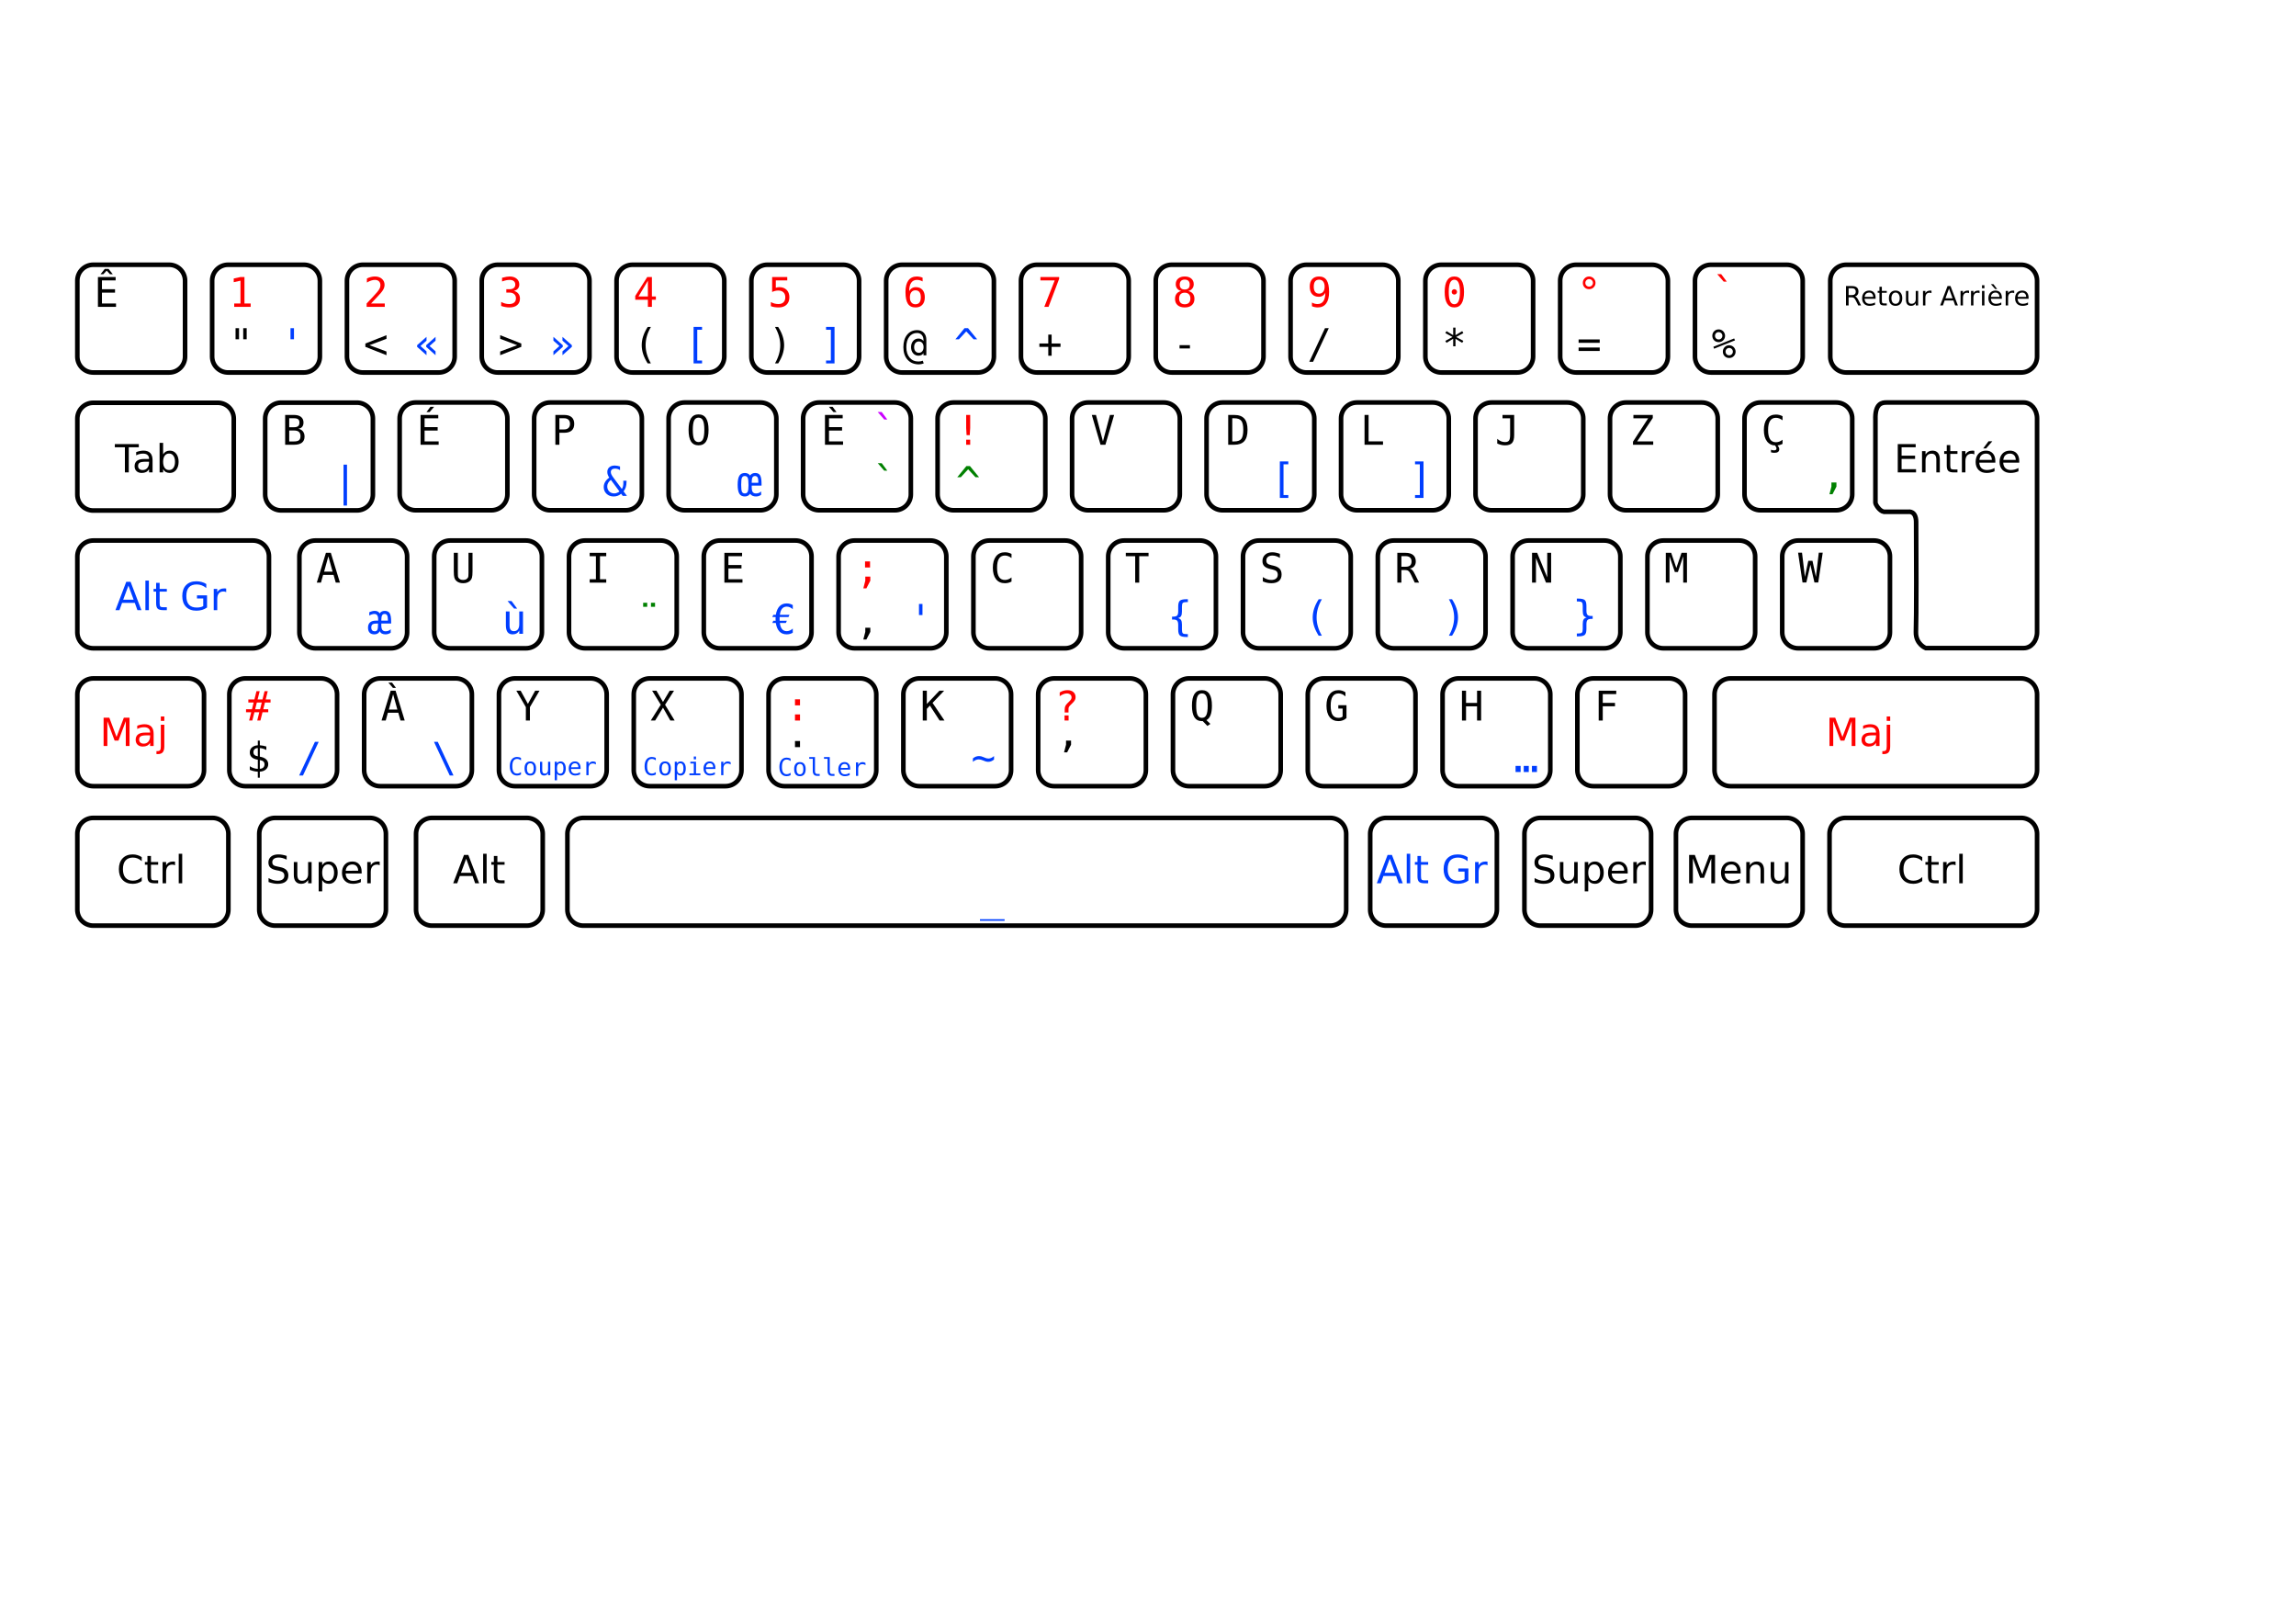
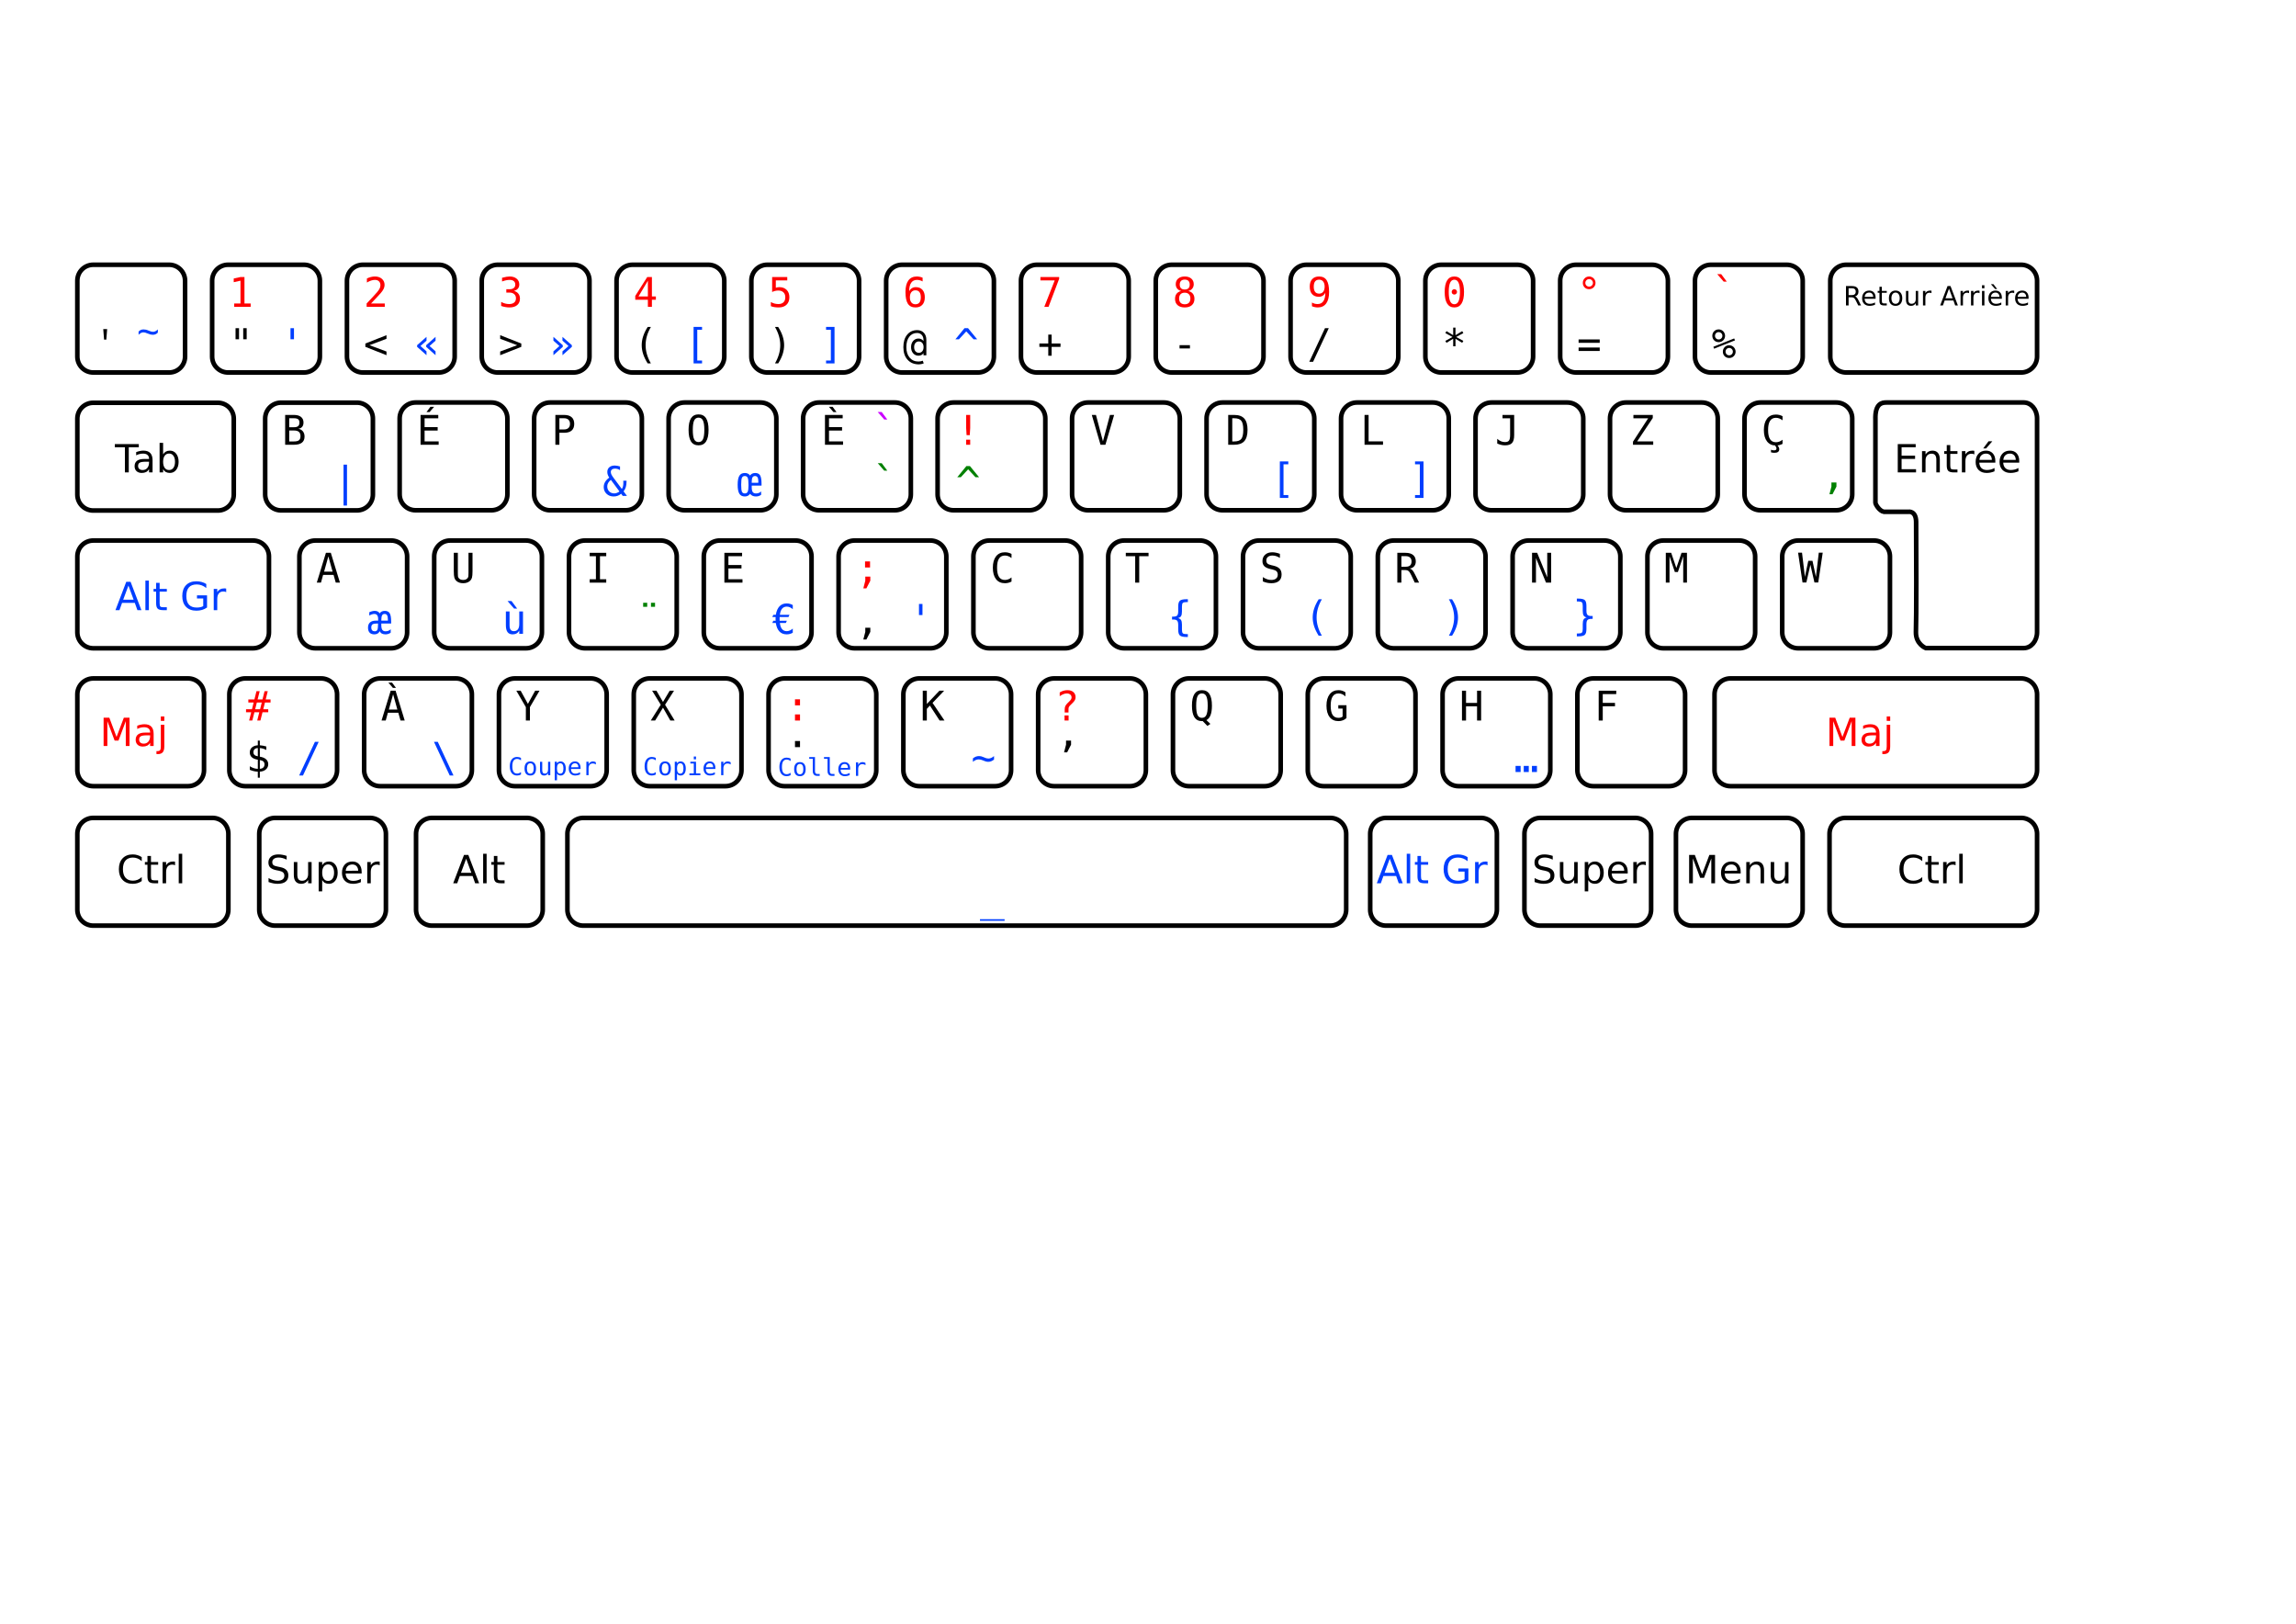
<svg xmlns="http://www.w3.org/2000/svg" width="297mm" height="210mm" id="svg3276" version="1.1">
  <defs id="defs3278" />
  <g id="layer1" transform="translate(0.9584512,0)">
    <rect width="52.671" height="52.671" rx="7.785" x="36.853" y="129.416" style="opacity:1;fill:none;fill-opacity:1;stroke:#000000;stroke-width:2.25;stroke-linecap:square;stroke-linejoin:miter;stroke-miterlimit:4;stroke-dasharray:none;stroke-dashoffset:0;stroke-opacity:1" id="rect3285" />
    <rect width="52.671" height="52.671" rx="7.785" ry="7.785" x="102.758" y="129.416" style="fill:none;fill-opacity:1;stroke:#000000;stroke-width:2.25;stroke-linecap:square;stroke-linejoin:miter;stroke-miterlimit:4;stroke-dasharray:none;stroke-dashoffset:0;stroke-opacity:1" id="use3769" />
    <rect width="52.671" height="52.671" rx="7.785" ry="7.785" x="168.664" y="129.416" style="fill:none;fill-opacity:1;stroke:#000000;stroke-width:2.25;stroke-linecap:square;stroke-linejoin:miter;stroke-miterlimit:4;stroke-dasharray:none;stroke-dashoffset:0;stroke-opacity:1" id="use3771" />
    <rect width="52.671" height="52.671" rx="7.785" ry="7.785" x="234.569" y="129.416" style="fill:none;fill-opacity:1;stroke:#000000;stroke-width:2.25;stroke-linecap:square;stroke-linejoin:miter;stroke-miterlimit:4;stroke-dasharray:none;stroke-dashoffset:0;stroke-opacity:1" id="use3773" />
    <rect width="52.671" height="52.671" rx="7.785" ry="7.785" x="300.475" y="129.416" style="fill:none;fill-opacity:1;stroke:#000000;stroke-width:2.25;stroke-linecap:square;stroke-linejoin:miter;stroke-miterlimit:4;stroke-dasharray:none;stroke-dashoffset:0;stroke-opacity:1" id="use3775" />
    <rect width="52.671" height="52.671" rx="7.785" ry="7.785" x="366.38" y="129.416" style="fill:none;fill-opacity:1;stroke:#000000;stroke-width:2.25;stroke-linecap:square;stroke-linejoin:miter;stroke-miterlimit:4;stroke-dasharray:none;stroke-dashoffset:0;stroke-opacity:1" id="use3777" />
    <rect width="52.671" height="52.671" rx="7.785" ry="7.785" x="432.286" y="129.416" style="fill:none;fill-opacity:1;stroke:#000000;stroke-width:2.25;stroke-linecap:square;stroke-linejoin:miter;stroke-miterlimit:4;stroke-dasharray:none;stroke-dashoffset:0;stroke-opacity:1" id="use3779" />
    <rect width="52.671" height="52.671" rx="7.785" ry="7.785" x="498.192" y="129.416" style="fill:none;fill-opacity:1;stroke:#000000;stroke-width:2.25;stroke-linecap:square;stroke-linejoin:miter;stroke-miterlimit:4;stroke-dasharray:none;stroke-dashoffset:0;stroke-opacity:1" id="use3781" />
    <rect width="52.671" height="52.671" rx="7.785" ry="7.785" x="564.097" y="129.416" style="fill:none;fill-opacity:1;stroke:#000000;stroke-width:2.25;stroke-linecap:square;stroke-linejoin:miter;stroke-miterlimit:4;stroke-dasharray:none;stroke-dashoffset:0;stroke-opacity:1" id="use3783" />
    <rect width="52.671" height="52.671" rx="7.785" ry="7.785" x="630.003" y="129.416" style="fill:none;fill-opacity:1;stroke:#000000;stroke-width:2.25;stroke-linecap:square;stroke-linejoin:miter;stroke-miterlimit:4;stroke-dasharray:none;stroke-dashoffset:0;stroke-opacity:1" id="use3785" />
    <rect width="52.671" height="52.671" rx="7.785" ry="7.785" x="695.908" y="129.416" style="fill:none;fill-opacity:1;stroke:#000000;stroke-width:2.25;stroke-linecap:square;stroke-linejoin:miter;stroke-miterlimit:4;stroke-dasharray:none;stroke-dashoffset:0;stroke-opacity:1" id="use3787" />
    <rect width="52.671" height="52.671" rx="7.785" ry="7.785" x="761.814" y="129.416" style="fill:none;fill-opacity:1;stroke:#000000;stroke-width:2.25;stroke-linecap:square;stroke-linejoin:miter;stroke-miterlimit:4;stroke-dasharray:none;stroke-dashoffset:0;stroke-opacity:1" id="use3789" />
    <rect width="52.671" height="52.671" rx="7.785" ry="7.785" x="827.719" y="129.416" style="fill:none;fill-opacity:1;stroke:#000000;stroke-width:2.25;stroke-linecap:square;stroke-linejoin:miter;stroke-miterlimit:4;stroke-dasharray:none;stroke-dashoffset:0;stroke-opacity:1" id="use3791" />
    <rect width="52.671" height="52.671" rx="7.785" ry="7.785" x="128.682" y="196.819" style="fill:none;fill-opacity:1;stroke:#000000;stroke-width:2.25;stroke-linecap:square;stroke-linejoin:miter;stroke-miterlimit:4;stroke-dasharray:none;stroke-dashoffset:0;stroke-opacity:1" id="use3797" />
    <rect width="52.671" height="52.671" rx="7.785" ry="7.785" x="145.412" y="264.221" style="fill:none;fill-opacity:1;stroke:#000000;stroke-width:2.25;stroke-linecap:square;stroke-linejoin:miter;stroke-miterlimit:4;stroke-dasharray:none;stroke-dashoffset:0;stroke-opacity:1" id="use3799" />
    <rect width="52.671" height="52.671" rx="7.785" ry="7.785" x="194.432" y="196.754" style="fill:none;fill-opacity:1;stroke:#000000;stroke-width:2.25;stroke-linecap:square;stroke-linejoin:miter;stroke-miterlimit:4;stroke-dasharray:none;stroke-dashoffset:0;stroke-opacity:1" id="use3801" />
    <rect width="52.671" height="52.671" rx="7.785" ry="7.785" x="260.182" y="196.754" style="fill:none;fill-opacity:1;stroke:#000000;stroke-width:2.25;stroke-linecap:square;stroke-linejoin:miter;stroke-miterlimit:4;stroke-dasharray:none;stroke-dashoffset:0;stroke-opacity:1" id="use3803" />
    <rect width="52.671" height="52.671" rx="7.785" ry="7.785" x="325.932" y="196.754" style="fill:none;fill-opacity:1;stroke:#000000;stroke-width:2.25;stroke-linecap:square;stroke-linejoin:miter;stroke-miterlimit:4;stroke-dasharray:none;stroke-dashoffset:0;stroke-opacity:1" id="use3805" />
    <rect width="52.671" height="52.671" rx="7.785" ry="7.785" x="391.683" y="196.754" style="fill:none;fill-opacity:1;stroke:#000000;stroke-width:2.25;stroke-linecap:square;stroke-linejoin:miter;stroke-miterlimit:4;stroke-dasharray:none;stroke-dashoffset:0;stroke-opacity:1" id="use3807" />
    <rect width="52.671" height="52.671" rx="7.785" ry="7.785" x="457.433" y="196.754" style="fill:none;fill-opacity:1;stroke:#000000;stroke-width:2.25;stroke-linecap:square;stroke-linejoin:miter;stroke-miterlimit:4;stroke-dasharray:none;stroke-dashoffset:0;stroke-opacity:1" id="use3809" />
    <rect width="52.671" height="52.671" rx="7.785" ry="7.785" x="523.183" y="196.754" style="fill:none;fill-opacity:1;stroke:#000000;stroke-width:2.25;stroke-linecap:square;stroke-linejoin:miter;stroke-miterlimit:4;stroke-dasharray:none;stroke-dashoffset:0;stroke-opacity:1" id="use3811" />
    <rect width="52.671" height="52.671" rx="7.785" ry="7.785" x="588.933" y="196.754" style="fill:none;fill-opacity:1;stroke:#000000;stroke-width:2.25;stroke-linecap:square;stroke-linejoin:miter;stroke-miterlimit:4;stroke-dasharray:none;stroke-dashoffset:0;stroke-opacity:1" id="use3813" />
    <rect width="52.671" height="52.671" rx="7.785" ry="7.785" x="654.683" y="196.754" style="fill:none;fill-opacity:1;stroke:#000000;stroke-width:2.25;stroke-linecap:square;stroke-linejoin:miter;stroke-miterlimit:4;stroke-dasharray:none;stroke-dashoffset:0;stroke-opacity:1" id="use3815" />
    <rect width="52.671" height="52.671" rx="7.785" ry="7.785" x="720.433" y="196.754" style="fill:none;fill-opacity:1;stroke:#000000;stroke-width:2.25;stroke-linecap:square;stroke-linejoin:miter;stroke-miterlimit:4;stroke-dasharray:none;stroke-dashoffset:0;stroke-opacity:1" id="use3817" />
    <rect width="52.671" height="52.671" rx="7.785" ry="7.785" x="786.184" y="196.754" style="fill:none;fill-opacity:1;stroke:#000000;stroke-width:2.25;stroke-linecap:square;stroke-linejoin:miter;stroke-miterlimit:4;stroke-dasharray:none;stroke-dashoffset:0;stroke-opacity:1" id="use3819" />
    <rect width="52.671" height="52.671" rx="7.785" ry="7.785" x="851.934" y="196.754" style="fill:none;fill-opacity:1;stroke:#000000;stroke-width:2.25;stroke-linecap:square;stroke-linejoin:miter;stroke-miterlimit:4;stroke-dasharray:none;stroke-dashoffset:0;stroke-opacity:1" id="use3821" />
    <rect width="52.671" height="52.671" rx="7.785" ry="7.785" x="111.165" y="331.624" style="fill:none;fill-opacity:1;stroke:#000000;stroke-width:2.25;stroke-linecap:square;stroke-linejoin:miter;stroke-miterlimit:4;stroke-dasharray:none;stroke-dashoffset:0;stroke-opacity:1" id="use3847" />
    <rect width="52.671" height="52.671" rx="7.785" ry="7.785" x="211.317" y="264.221" style="fill:none;fill-opacity:1;stroke:#000000;stroke-width:2.25;stroke-linecap:square;stroke-linejoin:miter;stroke-miterlimit:4;stroke-dasharray:none;stroke-dashoffset:0;stroke-opacity:1" id="use3849" />
    <rect width="52.671" height="52.671" rx="7.785" ry="7.785" x="277.223" y="264.221" style="fill:none;fill-opacity:1;stroke:#000000;stroke-width:2.25;stroke-linecap:square;stroke-linejoin:miter;stroke-miterlimit:4;stroke-dasharray:none;stroke-dashoffset:0;stroke-opacity:1" id="use3851" />
    <rect width="52.671" height="52.671" rx="7.785" ry="7.785" x="343.128" y="264.221" style="fill:none;fill-opacity:1;stroke:#000000;stroke-width:2.25;stroke-linecap:square;stroke-linejoin:miter;stroke-miterlimit:4;stroke-dasharray:none;stroke-dashoffset:0;stroke-opacity:1" id="use3853" />
    <rect width="52.671" height="52.671" rx="7.785" ry="7.785" x="409.034" y="264.221" style="fill:none;fill-opacity:1;stroke:#000000;stroke-width:2.25;stroke-linecap:square;stroke-linejoin:miter;stroke-miterlimit:4;stroke-dasharray:none;stroke-dashoffset:0;stroke-opacity:1" id="use3855" />
    <rect width="52.671" height="52.671" rx="7.785" ry="7.785" x="474.939" y="264.221" style="fill:none;fill-opacity:1;stroke:#000000;stroke-width:2.25;stroke-linecap:square;stroke-linejoin:miter;stroke-miterlimit:4;stroke-dasharray:none;stroke-dashoffset:0;stroke-opacity:1" id="use3857" />
    <rect width="52.671" height="52.671" rx="7.785" ry="7.785" x="540.845" y="264.221" style="fill:none;fill-opacity:1;stroke:#000000;stroke-width:2.25;stroke-linecap:square;stroke-linejoin:miter;stroke-miterlimit:4;stroke-dasharray:none;stroke-dashoffset:0;stroke-opacity:1" id="use3859" />
    <rect width="52.671" height="52.671" rx="7.785" ry="7.785" x="606.75" y="264.221" style="fill:none;fill-opacity:1;stroke:#000000;stroke-width:2.25;stroke-linecap:square;stroke-linejoin:miter;stroke-miterlimit:4;stroke-dasharray:none;stroke-dashoffset:0;stroke-opacity:1" id="use3861" />
    <rect width="52.671" height="52.671" rx="7.785" ry="7.785" x="672.656" y="264.221" style="fill:none;fill-opacity:1;stroke:#000000;stroke-width:2.25;stroke-linecap:square;stroke-linejoin:miter;stroke-miterlimit:4;stroke-dasharray:none;stroke-dashoffset:0;stroke-opacity:1" id="use3863" />
    <rect width="52.671" height="52.671" rx="7.785" ry="7.785" x="738.561" y="264.221" style="fill:none;fill-opacity:1;stroke:#000000;stroke-width:2.25;stroke-linecap:square;stroke-linejoin:miter;stroke-miterlimit:4;stroke-dasharray:none;stroke-dashoffset:0;stroke-opacity:1" id="use3865" />
    <rect width="52.671" height="52.671" rx="7.785" ry="7.785" x="804.467" y="264.221" style="fill:none;fill-opacity:1;stroke:#000000;stroke-width:2.25;stroke-linecap:square;stroke-linejoin:miter;stroke-miterlimit:4;stroke-dasharray:none;stroke-dashoffset:0;stroke-opacity:1" id="use3867" />
    <rect width="52.671" height="52.671" rx="7.785" ry="7.785" x="870.372" y="264.221" style="fill:none;fill-opacity:1;stroke:#000000;stroke-width:2.25;stroke-linecap:square;stroke-linejoin:miter;stroke-miterlimit:4;stroke-dasharray:none;stroke-dashoffset:0;stroke-opacity:1" id="use3869" />
    <rect width="52.671" height="52.671" rx="7.785" ry="7.785" x="177.071" y="331.624" style="fill:none;fill-opacity:1;stroke:#000000;stroke-width:2.25;stroke-linecap:square;stroke-linejoin:miter;stroke-miterlimit:4;stroke-dasharray:none;stroke-dashoffset:0;stroke-opacity:1" id="use3899" />
    <rect width="52.671" height="52.671" rx="7.785" ry="7.785" x="242.976" y="331.624" style="fill:none;fill-opacity:1;stroke:#000000;stroke-width:2.25;stroke-linecap:square;stroke-linejoin:miter;stroke-miterlimit:4;stroke-dasharray:none;stroke-dashoffset:0;stroke-opacity:1" id="use3901" />
    <rect width="52.671" height="52.671" rx="7.785" ry="7.785" x="308.882" y="331.624" style="fill:none;fill-opacity:1;stroke:#000000;stroke-width:2.25;stroke-linecap:square;stroke-linejoin:miter;stroke-miterlimit:4;stroke-dasharray:none;stroke-dashoffset:0;stroke-opacity:1" id="use3903" />
    <rect width="52.671" height="52.671" rx="7.785" ry="7.785" x="374.787" y="331.624" style="fill:none;fill-opacity:1;stroke:#000000;stroke-width:2.25;stroke-linecap:square;stroke-linejoin:miter;stroke-miterlimit:4;stroke-dasharray:none;stroke-dashoffset:0;stroke-opacity:1" id="use3905" />
    <rect width="52.671" height="52.671" rx="7.785" ry="7.785" x="440.693" y="331.624" style="fill:none;fill-opacity:1;stroke:#000000;stroke-width:2.25;stroke-linecap:square;stroke-linejoin:miter;stroke-miterlimit:4;stroke-dasharray:none;stroke-dashoffset:0;stroke-opacity:1" id="use3907" />
    <rect width="52.671" height="52.671" rx="7.785" ry="7.785" x="506.598" y="331.624" style="fill:none;fill-opacity:1;stroke:#000000;stroke-width:2.25;stroke-linecap:square;stroke-linejoin:miter;stroke-miterlimit:4;stroke-dasharray:none;stroke-dashoffset:0;stroke-opacity:1" id="use3909" />
    <rect width="52.671" height="52.671" rx="7.785" ry="7.785" x="572.504" y="331.624" style="fill:none;fill-opacity:1;stroke:#000000;stroke-width:2.25;stroke-linecap:square;stroke-linejoin:miter;stroke-miterlimit:4;stroke-dasharray:none;stroke-dashoffset:0;stroke-opacity:1" id="use3911" />
    <rect width="52.671" height="52.671" rx="7.785" ry="7.785" x="638.409" y="331.624" style="fill:none;fill-opacity:1;stroke:#000000;stroke-width:2.25;stroke-linecap:square;stroke-linejoin:miter;stroke-miterlimit:4;stroke-dasharray:none;stroke-dashoffset:0;stroke-opacity:1" id="use3913" />
    <rect width="52.671" height="52.671" rx="7.785" ry="7.785" x="704.315" y="331.624" style="fill:none;fill-opacity:1;stroke:#000000;stroke-width:2.25;stroke-linecap:square;stroke-linejoin:miter;stroke-miterlimit:4;stroke-dasharray:none;stroke-dashoffset:0;stroke-opacity:1" id="use3915" />
    <rect width="52.671" height="52.671" rx="7.785" ry="7.785" x="770.22" y="331.624" style="fill:none;fill-opacity:1;stroke:#000000;stroke-width:2.25;stroke-linecap:square;stroke-linejoin:miter;stroke-miterlimit:4;stroke-dasharray:none;stroke-dashoffset:0;stroke-opacity:1" id="use3917" />
    <rect width="76.484" height="52.671" rx="7.785" ry="7.785" x="36.853" y="196.884" style="opacity:1;fill:none;fill-opacity:1;stroke:#000000;stroke-width:2.25;stroke-linecap:square;stroke-linejoin:miter;stroke-miterlimit:4;stroke-dasharray:none;stroke-dashoffset:0;stroke-opacity:1" id="rect3921" />
    <rect width="93.681" height="52.671" rx="7.785" ry="7.785" x="36.853" y="264.221" style="opacity:1;fill:none;fill-opacity:1;stroke:#000000;stroke-width:2.25;stroke-linecap:square;stroke-linejoin:miter;stroke-miterlimit:4;stroke-dasharray:none;stroke-dashoffset:0;stroke-opacity:1" id="rect3923" />
    <rect width="61.932" height="52.671" rx="7.785" ry="7.785" x="36.853" y="331.624" style="opacity:1;fill:none;fill-opacity:1;stroke:#000000;stroke-width:2.25;stroke-linecap:square;stroke-linejoin:miter;stroke-miterlimit:4;stroke-dasharray:none;stroke-dashoffset:0;stroke-opacity:1" id="rect3925" />
    <rect width="73.838" height="52.671" rx="7.785" ry="7.785" x="36.853" y="399.804" style="opacity:1;fill:none;fill-opacity:1;stroke:#000000;stroke-width:2.25;stroke-linecap:square;stroke-linejoin:miter;stroke-miterlimit:4;stroke-dasharray:none;stroke-dashoffset:0;stroke-opacity:1" id="rect4021" />
    <rect width="61.932" height="52.671" rx="7.785" ry="7.785" x="125.783" y="399.804" style="opacity:1;fill:none;fill-opacity:1;stroke:#000000;stroke-width:2.25;stroke-linecap:square;stroke-linejoin:miter;stroke-miterlimit:4;stroke-dasharray:none;stroke-dashoffset:0;stroke-opacity:1" id="rect4023" />
    <rect width="61.932" height="52.671" rx="7.785" ry="7.785" x="202.448" y="399.804" style="opacity:1;fill:none;fill-opacity:1;stroke:#000000;stroke-width:2.25;stroke-linecap:square;stroke-linejoin:miter;stroke-miterlimit:4;stroke-dasharray:none;stroke-dashoffset:0;stroke-opacity:1" id="rect4025" />
    <rect width="380.751" height="52.671" rx="7.785" ry="7.785" x="276.448" y="399.804" style="opacity:1;fill:none;fill-opacity:1;stroke:#000000;stroke-width:2.25;stroke-linecap:square;stroke-linejoin:miter;stroke-miterlimit:4;stroke-dasharray:none;stroke-dashoffset:0;stroke-opacity:1" id="rect4027" />
    <rect width="61.932" height="52.671" rx="7.785" ry="7.785" x="668.935" y="399.804" style="opacity:1;fill:none;fill-opacity:1;stroke:#000000;stroke-width:2.25;stroke-linecap:square;stroke-linejoin:miter;stroke-miterlimit:4;stroke-dasharray:none;stroke-dashoffset:0;stroke-opacity:1" id="rect4029" />
    <rect width="61.932" height="52.671" rx="7.785" ry="7.785" x="744.34" y="399.804" style="opacity:1;fill:none;fill-opacity:1;stroke:#000000;stroke-width:2.25;stroke-linecap:square;stroke-linejoin:miter;stroke-miterlimit:4;stroke-dasharray:none;stroke-dashoffset:0;stroke-opacity:1" id="rect4031" />
    <rect width="61.932" height="52.671" rx="7.785" ry="7.785" x="818.423" y="399.804" style="opacity:1;fill:none;fill-opacity:1;stroke:#000000;stroke-width:2.25;stroke-linecap:square;stroke-linejoin:miter;stroke-miterlimit:4;stroke-dasharray:none;stroke-dashoffset:0;stroke-opacity:1" id="rect4033" />
    <rect width="101.476" height="52.671" rx="7.785" ry="7.785" x="893.495" y="399.804" style="opacity:1;fill:none;fill-opacity:1;stroke:#000000;stroke-width:2.25;stroke-linecap:square;stroke-linejoin:miter;stroke-miterlimit:4;stroke-dasharray:none;stroke-dashoffset:0;stroke-opacity:1" id="rect4035" />
    <rect width="101.107" height="52.671" rx="7.785" ry="7.785" x="893.864" y="129.416" style="fill:none;fill-opacity:1;stroke:#000000;stroke-width:2.25;stroke-linecap:square;stroke-linejoin:miter;stroke-miterlimit:4;stroke-dasharray:none;stroke-dashoffset:0;stroke-opacity:1" id="rect4037" />
    <path d="m 988.477,196.754 c 3.598,0 6.494,3.472 6.494,7.785 l 0,104.472 c 0,4.313 -2.897,7.785 -6.494,7.785 l -47.937,0 c 0,0 -4.91,-1.905 -4.802,-7.785 0.263,-6.449 0.213,-40.916 0.097,-54.015 -0.116,-5.501 -3.784,-4.831 -3.784,-4.831 l -11.988,0 c -2.218,-0.38 -4.12,-3.68 -4.12,-4.424 0,-10.242 0,-49.847 0,-40.375 -0.324,-8.34 3.324,-8.612 5.393,-8.612 16.706,0 67.141,0 67.141,0 z" style="fill:none;fill-opacity:1;stroke:#000000;stroke-width:2.25;stroke-linecap:square;stroke-linejoin:miter;stroke-miterlimit:4;stroke-dashoffset:0;stroke-opacity:1" id="rect4039" />
    <rect width="157.702" height="52.671" rx="7.785" ry="7.785" x="837.269" y="331.624" style="opacity:1;fill:none;fill-opacity:1;stroke:#000000;stroke-width:2.25;stroke-linecap:square;stroke-linejoin:miter;stroke-miterlimit:4;stroke-dasharray:none;stroke-dashoffset:0;stroke-opacity:1" id="rect4048" />
    <text x="55.246" y="230.919" style="font-size:19px;font-family:'DejaVu Sans';fill:#000000" id="text69">Tab</text>
    <text x="82.481" y="298.25" style="font-size:19px;font-family:'DejaVu Sans';text-align:center;text-anchor:middle;fill:#000000" id="text71">
      <tspan style="fill:#003eff;fill-opacity:1" id="tspan4033">Alt Gr</tspan>
    </text>
    <text x="47.834" y="364.663" style="font-size:19px;font-family:'DejaVu Sans';fill:#ff0000" id="text73">Maj</text>
    <text x="56.096" y="431.763" style="font-size:19px;font-family:'DejaVu Sans';fill:#000000" id="text75">Ctrl</text>
    <text x="129.021" y="431.763" style="font-size:19px;font-family:'DejaVu Sans';fill:#000000" id="text77">Super</text>
    <text x="220.452" y="431.763" style="font-size:19px;font-family:'DejaVu Sans';fill:#000000" id="text79">Alt</text>
    <text x="672" y="431.763" style="font-size:19px;font-family:'DejaVu Sans';fill:#003eff" id="text81">Alt Gr</text>
    <text x="748" y="431.763" style="font-size:19px;font-family:'DejaVu Sans';fill:#000000" id="text83">Super</text>
    <text x="823" y="431.763" style="font-size:19px;font-family:'DejaVu Sans';fill:#000000" id="text85">Menu</text>
    <text x="926.602" y="431.763" style="font-size:19px;font-family:'DejaVu Sans';fill:#000000" id="text87">Ctrl</text>
    <text x="891.625" y="364.663" style="font-size:19px;font-family:'DejaVu Sans';fill:#ff0000" id="text89">Maj</text>
    <text x="925" y="230.919" style="font-size:19px;font-family:'DejaVu Sans';fill:#000000" id="text91">Entrée</text>
    <text x="900.267" y="149.318" style="font-size:13px;font-family:'DejaVu Sans';fill:#000000" id="text93">Retour Arrière</text>
    <text x="333.622" y="175" style="font-size:20px;font-family:'DejaVu Sans Mono';fill:#003eff" id="text80">[</text>
    <text x="514.746" y="352.208" style="font-size:20px;font-family:'DejaVu Sans Mono';fill:#ff0000" id="text82">?</text>
    <text x="448.84" y="352.208" style="font-size:20px;font-family:'DejaVu Sans Mono';fill:#000000" id="text84">K</text>
    <text x="835.866" y="175" style="font-size:20px;font-family:'DejaVu Sans Mono';fill:#000000" id="text86">%</text>
    <text x="359.546" y="242.403" style="font-size:20px;font-family:'DejaVu Sans Mono';fill:#003eff" id="text88">œ</text>
    <text x="440.433" y="150" style="font-size:20px;font-family:'DejaVu Sans Mono';fill:#ff0000" id="text90">6</text>
    <text x="466.357" y="242.403" style="font-size:20px;font-family:'DejaVu Sans Mono';fill:#008000" id="text92">^</text>
    <text x="374.528" y="150" style="font-size:20px;font-family:'DejaVu Sans Mono';fill:#ff0000" id="text94">5</text>
    <text x="417.181" y="284.805" style="font-size:20px;font-family:'DejaVu Sans Mono';fill:#ff0000" id="text96">;</text>
    <text x="506.339" y="150" style="font-size:20px;font-family:'DejaVu Sans Mono';fill:#ff0000" id="text100">7</text>
    <text x="267.717" y="175" style="font-size:20px;font-family:'DejaVu Sans Mono';fill:#003eff" id="text102">»</text>
    <text x="889.519" y="238.805" style="font-size:20px;font-family:'DejaVu Sans Mono';fill:#008000" id="text104">,</text>
    <text x="729.979" y="217.403" style="font-size:20px;font-family:'DejaVu Sans Mono';fill:#000000" id="text106">J</text>
    <text x="878.128" y="284.725" style="font-size:20px;font-family:'DejaVu Sans Mono';fill:#000000" id="text108">W</text>
    <text x="778.368" y="352.208" style="font-size:20px;font-family:'DejaVu Sans Mono';fill:#000000" id="text110">F</text>
    <text x="473.84" y="377.208" style="font-size:20px;font-family:'DejaVu Sans Mono';fill:#003eff" id="text112">~</text>
    <text x="671.557" y="352.208" style="font-size:20px;font-family:'DejaVu Sans Mono';fill:#ca00ff" id="text114" />
    <text x="771.708" y="309.805" style="font-size:20px;font-family:'DejaVu Sans Mono';fill:#003eff" id="text116" />
    <text x="614.897" y="284.805" style="font-size:20px;font-family:'DejaVu Sans Mono';fill:#000000" id="text118">S</text>
    <text x="548.992" y="284.805" style="font-size:20px;font-family:'DejaVu Sans Mono';fill:#000000" id="text120">T</text>
    <text x="680.803" y="284.805" style="font-size:20px;font-family:'DejaVu Sans Mono';fill:#000000" id="text122">R</text>
    <text x="712.462" y="352.208" style="font-size:20px;font-family:'DejaVu Sans Mono';fill:#000000" id="text124">H</text>
    <text x="572.244" y="150" style="font-size:20px;font-family:'DejaVu Sans Mono';fill:#ff0000" id="text126">8</text>
    <text x="569.897" y="308.108" style="font-size:20px;font-family:'DejaVu Sans Mono';fill:#003eff" id="text128">{</text>
    <text x="400.451" y="217.403" style="font-size:20px;font-family:'DejaVu Sans Mono';fill:#000000" id="text130">È</text>
    <text x="417.181" y="309.805" style="font-size:20px;font-family:'DejaVu Sans Mono';fill:#000000" id="text132">,</text>
    <text x="443.181" y="309.805" style="font-size:20px;font-family:'DejaVu Sans Mono';fill:#003eff" id="textapo">'</text>
    <text x="251.123" y="352.208" style="font-size:20px;font-family:'DejaVu Sans Mono';fill:#000000" id="text134">Y</text>
    <text x="399.528" y="175" style="font-size:20px;font-family:'DejaVu Sans Mono';fill:#003eff" id="text136">]</text>
    <text x="161.829" y="242.403" style="font-size:20px;font-family:'DejaVu Sans Mono';fill:#003eff" id="text138">|</text>
    <text x="185.218" y="352.208" style="font-size:20px;font-family:'DejaVu Sans Mono';fill:#000000" id="text140">À</text>
    <text x="491.357" y="217.403" style="font-size:20px;font-family:'DejaVu Sans Mono';fill:#ca00ff" id="text142" />
    <text x="483.086" y="284.805" style="font-size:20px;font-family:'DejaVu Sans Mono';fill:#000000" id="text146">C</text>
    <text x="176.811" y="150" style="font-size:20px;font-family:'DejaVu Sans Mono';fill:#ff0000" id="text148">2</text>
    <text x="425.451" y="217.403" style="font-size:20px;font-family:'DejaVu Sans Mono';fill:#ca00ff" id="text150">`</text>
    <text x="242.717" y="150" style="font-size:20px;font-family:'DejaVu Sans Mono';fill:#ff0000" id="text152">3</text>
    <text x="176.811" y="175" style="font-size:20px;font-family:'DejaVu Sans Mono';fill:#000000" id="text154">&lt;</text>
    <text x="242.717" y="175" style="font-size:20px;font-family:'DejaVu Sans Mono';fill:#000000" id="text156">&gt;</text>
    <text x="110.906" y="175" style="font-size:20px;font-family:'DejaVu Sans Mono';fill:#000000" id="text158">"</text>
    <text x="440.433" y="175" style="font-size:20px;font-family:'DejaVu Sans Mono';fill:#000000" id="text160">@</text>
    <text x="506.339" y="175" style="font-size:20px;font-family:'DejaVu Sans Mono';fill:#000000" id="text162">+</text>
    <text x="308.622" y="175" style="font-size:20px;font-family:'DejaVu Sans Mono';fill:#000000" id="text164">(</text>
    <text x="374.528" y="175" style="font-size:20px;font-family:'DejaVu Sans Mono';fill:#000000" id="text166">)</text>
    <text x="308.622" y="150" style="font-size:20px;font-family:'DejaVu Sans Mono';fill:#ff0000" id="text168">4</text>
    <text x="572.244" y="175" style="font-size:20px;font-family:'DejaVu Sans Mono';fill:#000000" id="text170">-</text>
    <text x="638.15" y="175" style="font-size:20px;font-family:'DejaVu Sans Mono';fill:#000000" id="text172">/</text>
    <text x="201.811" y="175" style="font-size:20px;font-family:'DejaVu Sans Mono';fill:#003eff" id="text174">«</text>
    <text x="703.992" y="308.108" style="font-size:20px;font-family:'DejaVu Sans Mono';fill:#003eff" id="text176">)</text>
    <text x="268.64" y="217.403" style="font-size:20px;font-family:'DejaVu Sans Mono';fill:#000000" id="text178">P</text>
    <text x="334.546" y="217.403" style="font-size:20px;font-family:'DejaVu Sans Mono';fill:#000000" id="text180">O</text>
    <text x="136.829" y="217.403" style="font-size:20px;font-family:'DejaVu Sans Mono';fill:#000000" id="text182">B</text>
    <text x="860.044" y="217.483" style="font-size:20px;font-family:'DejaVu Sans Mono';fill:#000000" id="text184">Ç</text>
    <text x="285.37" y="284.805" style="font-size:20px;font-family:'DejaVu Sans Mono';fill:#000000" id="text186">I</text>
    <text x="376.275" y="309.805" style="font-size:20px;font-family:'DejaVu Sans Mono';fill:#003eff" id="text188">€</text>
    <text x="219.464" y="284.805" style="font-size:20px;font-family:'DejaVu Sans Mono';fill:#000000" id="text190">U</text>
    <text x="746.708" y="284.805" style="font-size:20px;font-family:'DejaVu Sans Mono';fill:#000000" id="text192">N</text>
    <text x="153.559" y="284.805" style="font-size:20px;font-family:'DejaVu Sans Mono';fill:#000000" id="text194">A</text>
    <text x="317.029" y="352.208" style="font-size:20px;font-family:'DejaVu Sans Mono';fill:#000000" id="text196">X</text>
    <text x="110.906" y="150" style="font-size:20px;font-family:'DejaVu Sans Mono';fill:#ff0000" id="text198">1</text>
    <text x="466.357" y="217.403" style="font-size:20px;font-family:'DejaVu Sans Mono';fill:#ff0000" id="text200">!</text>
    <text x="276.123" y="377.208" style="font-size:20px;font-family:'DejaVu Sans Mono';fill:#003eff" id="text202" />
-     <text x="45" y="150" style="font-size:20px;font-family:'DejaVu Sans Mono';fill:#000000" id="text204">Ê</text>
    <text x="767.803" y="307.805" style="font-size:20px;font-family:'DejaVu Sans Mono';fill:#003eff" id="text206">}</text>
    <text x="351.275" y="284.805" style="font-size:20px;font-family:'DejaVu Sans Mono';fill:#000000" id="text208">E</text>
    <text x="769.961" y="175" style="font-size:20px;font-family:'DejaVu Sans Mono';fill:#000000" id="text210">=</text>
    <text x="704.055" y="175" style="font-size:20px;font-family:'DejaVu Sans Mono';fill:#000000" id="text212">*</text>
    <text x="704.055" y="150" style="font-size:20px;font-family:'DejaVu Sans Mono';fill:#ff0000" id="text214">0</text>
    <text x="646.557" y="352.208" style="font-size:20px;font-family:'DejaVu Sans Mono';fill:#000000" id="text216">G</text>
    <text x="605.651" y="377.208" style="font-size:20px;font-family:'DejaVu Sans Mono';fill:#008000" id="text218" />
    <text x="580.651" y="352.208" style="font-size:20px;font-family:'DejaVu Sans Mono';fill:#000000" id="text220">Q</text>
    <text x="178.559" y="309.805" style="font-size:20px;font-family:'DejaVu Sans Mono';fill:#003eff" id="text222">æ</text>
    <text x="664.073" y="217.403" style="font-size:20px;font-family:'DejaVu Sans Mono';fill:#000000" id="text224">L</text>
    <text x="310.37" y="309.805" style="font-size:20px;font-family:'DejaVu Sans Mono';fill:#008000" id="text226">¨</text>
    <text x="135.906" y="175" style="font-size:20px;font-family:'DejaVu Sans Mono';fill:#003eff" id="text228">'</text>
    <text x="453.147" y="420.388" style="font-size:20px;font-family:'DejaVu Sans Mono';fill:#000000" id="text230" />
    <text x="886.79" y="217.403" style="font-size:20px;font-family:'DejaVu Sans Mono';fill:#ca00ff" id="text232" />
    <text x="425.451" y="242.403" style="font-size:20px;font-family:'DejaVu Sans Mono';fill:#008000" id="text234">`</text>
    <text x="812.614" y="284.805" style="font-size:20px;font-family:'DejaVu Sans Mono';fill:#000000" id="text236">M</text>
    <text x="835.866" y="150" style="font-size:20px;font-family:'DejaVu Sans Mono';fill:#ff0000" id="text238">`</text>
    <text x="598.168" y="217.403" style="font-size:20px;font-family:'DejaVu Sans Mono';fill:#000000" id="text240">D</text>
    <text x="119.312" y="377.208" style="font-size:20px;font-family:'DejaVu Sans Mono';fill:#000000" id="text242">$</text>
    <text x="769.961" y="150" style="font-size:20px;font-family:'DejaVu Sans Mono';fill:#ff0000" id="text244">°</text>
    <text x="202.734" y="217.403" style="font-size:20px;font-family:'DejaVu Sans Mono';fill:#000000" id="text246">É</text>
    <text x="144.312" y="377.208" style="font-size:20px;font-family:'DejaVu Sans Mono';fill:#003eff" id="text248">/</text>
    <text x="210.218" y="377.208" style="font-size:20px;font-family:'DejaVu Sans Mono';fill:#003eff" id="text250">\</text>
    <text x="689.073" y="217.403" style="font-size:20px;font-family:'DejaVu Sans Mono';fill:#ca00ff" id="text252" />
    <text x="144.312" y="352.208" style="font-size:20px;font-family:'DejaVu Sans Mono';fill:#ca00ff" id="text254" />
    <text x="638.15" y="150" style="font-size:20px;font-family:'DejaVu Sans Mono';fill:#ff0000" id="text256">9</text>
    <text x="465.433" y="175" style="font-size:20px;font-family:'DejaVu Sans Mono';fill:#003eff" id="text258">^</text>
    <text x="557.262" y="217.403" style="font-size:20px;font-family:'DejaVu Sans Mono';fill:#ca00ff" id="text260" />
    <text x="382.935" y="352.208" style="font-size:20px;font-family:'DejaVu Sans Mono';fill:#ff0000" id="text262">:</text>
    <text x="795.884" y="217.403" style="font-size:20px;font-family:'DejaVu Sans Mono';fill:#000000" id="text264">Z</text>
    <text x="210.218" y="352.208" style="font-size:20px;font-family:'DejaVu Sans Mono';fill:#ca00ff" id="text268" />
    <text x="465.433" y="150" style="font-size:20px;font-family:'DejaVu Sans Mono';fill:#ca00ff" id="text270" />
    <text x="532.262" y="217.403" style="font-size:20px;font-family:'DejaVu Sans Mono';fill:#000000" id="text272">V</text>
    <text x="244.464" y="309.805" style="font-size:20px;font-family:'DejaVu Sans Mono';fill:#003eff" id="text274">ù</text>
    <text x="293.64" y="242.403" style="font-size:20px;font-family:'DejaVu Sans Mono';fill:#003eff" id="text276">&amp;</text>
    <text x="478.147" y="445.388" style="font-size:20px;font-family:'DejaVu Sans Mono';fill:#003eff" id="text278">_</text>
    <text x="382.935" y="365.208" style="font-size:20px;font-family:'DejaVu Sans Mono';fill:#000000" id="text280">.</text>
    <text x="514.746" y="377.208" style="font-size:20px;font-family:'DejaVu Sans Mono';fill:#000000" id="text282">’</text>
    <text x="119.312" y="352.208" style="font-size:20px;font-family:'DejaVu Sans Mono';fill:#ff0000" id="text284">#</text>
    <text x="620.244" y="240.754" style="font-size:20px;font-family:'DejaVu Sans Mono';fill:#003eff" id="text266-4">[</text>
    <text x="687.479" y="240.754" style="font-size:20px;font-family:'DejaVu Sans Mono';fill:#003eff" id="text266">]</text>
    <text x="739.225" y="377.377" style="font-size:20px;font-family:'DejaVu Sans Mono';fill:#003eff" id="text144">…</text>
    <text x="247.474" y="378.924" style="font-size:20px;line-height:126%;font-family:'DejaVu Sans Mono';fill:#003eff" id="text250-7">
      <tspan style="font-size:12px" id="tspan3205">Couper</tspan>
    </text>
    <text x="313.38" y="378.924" style="font-size:20px;font-family:'DejaVu Sans Mono';fill:#003eff" id="text250-4">
      <tspan style="font-size:12px" id="tspan3207">Copier</tspan>
    </text>
    <text x="379.285" y="379.25" style="font-size:20px;font-family:'DejaVu Sans Mono';fill:#003eff" id="text250-0">
      <tspan style="font-size:12px" id="tspan3209">Coller</tspan>
    </text>
    <text x="636.668" y="308.108" style="font-size:20px;font-family:'DejaVu Sans Mono';fill:#003eff" id="text176-8">(</text>
+     <text xml:space="preserve" style="font-style:normal;font-weight:normal;font-size:20px;line-height:125%;font-family:sans-serif;letter-spacing:0px;word-spacing:0px;fill:#000000;fill-opacity:1;stroke:none;stroke-width:1px;stroke-linecap:butt;stroke-linejoin:miter;stroke-opacity:1" x="48.222" y="175.142" id="text3570">
+       <tspan id="tspan3572" x="48.222" y="175.142">'</tspan>
+     </text>
+     <text xml:space="preserve" style="font-style:normal;font-weight:normal;font-size:40px;line-height:125%;font-family:sans-serif;letter-spacing:0px;word-spacing:0px;fill:#003eff;fill-opacity:1;stroke:none;stroke-width:1px;stroke-linecap:butt;stroke-linejoin:miter;stroke-opacity:1" x="65.798" y="169.382" id="text3574">
+       <tspan id="tspan3576" x="65.798" y="169.382" style="font-size:20px;fill:#003eff;fill-opacity:1">~</tspan>
+     </text>
  </g>
  <text x="838.825" y="310.108" style="font-size:20px;font-family:'DejaVu Sans Mono';fill:#003eff" id="text176-8-5" />
</svg>
